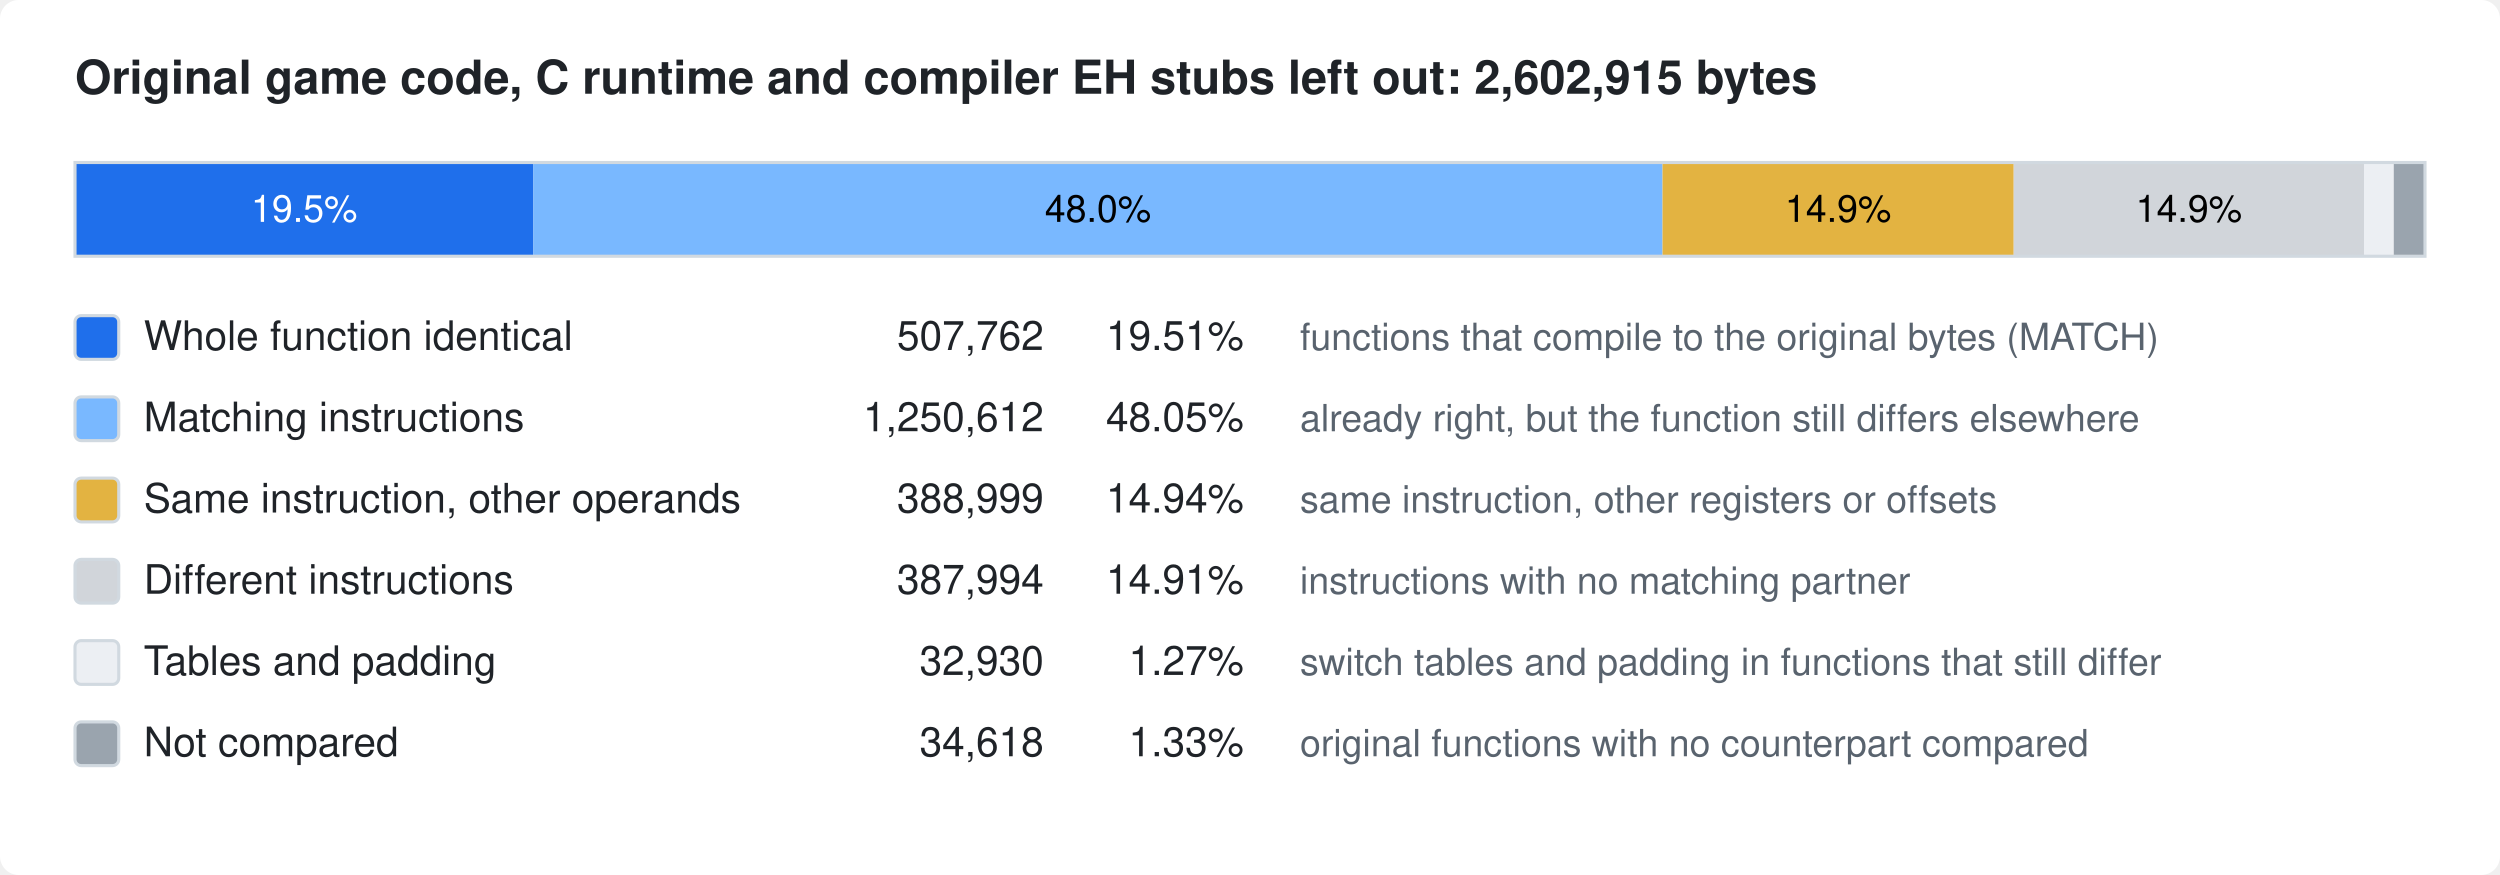
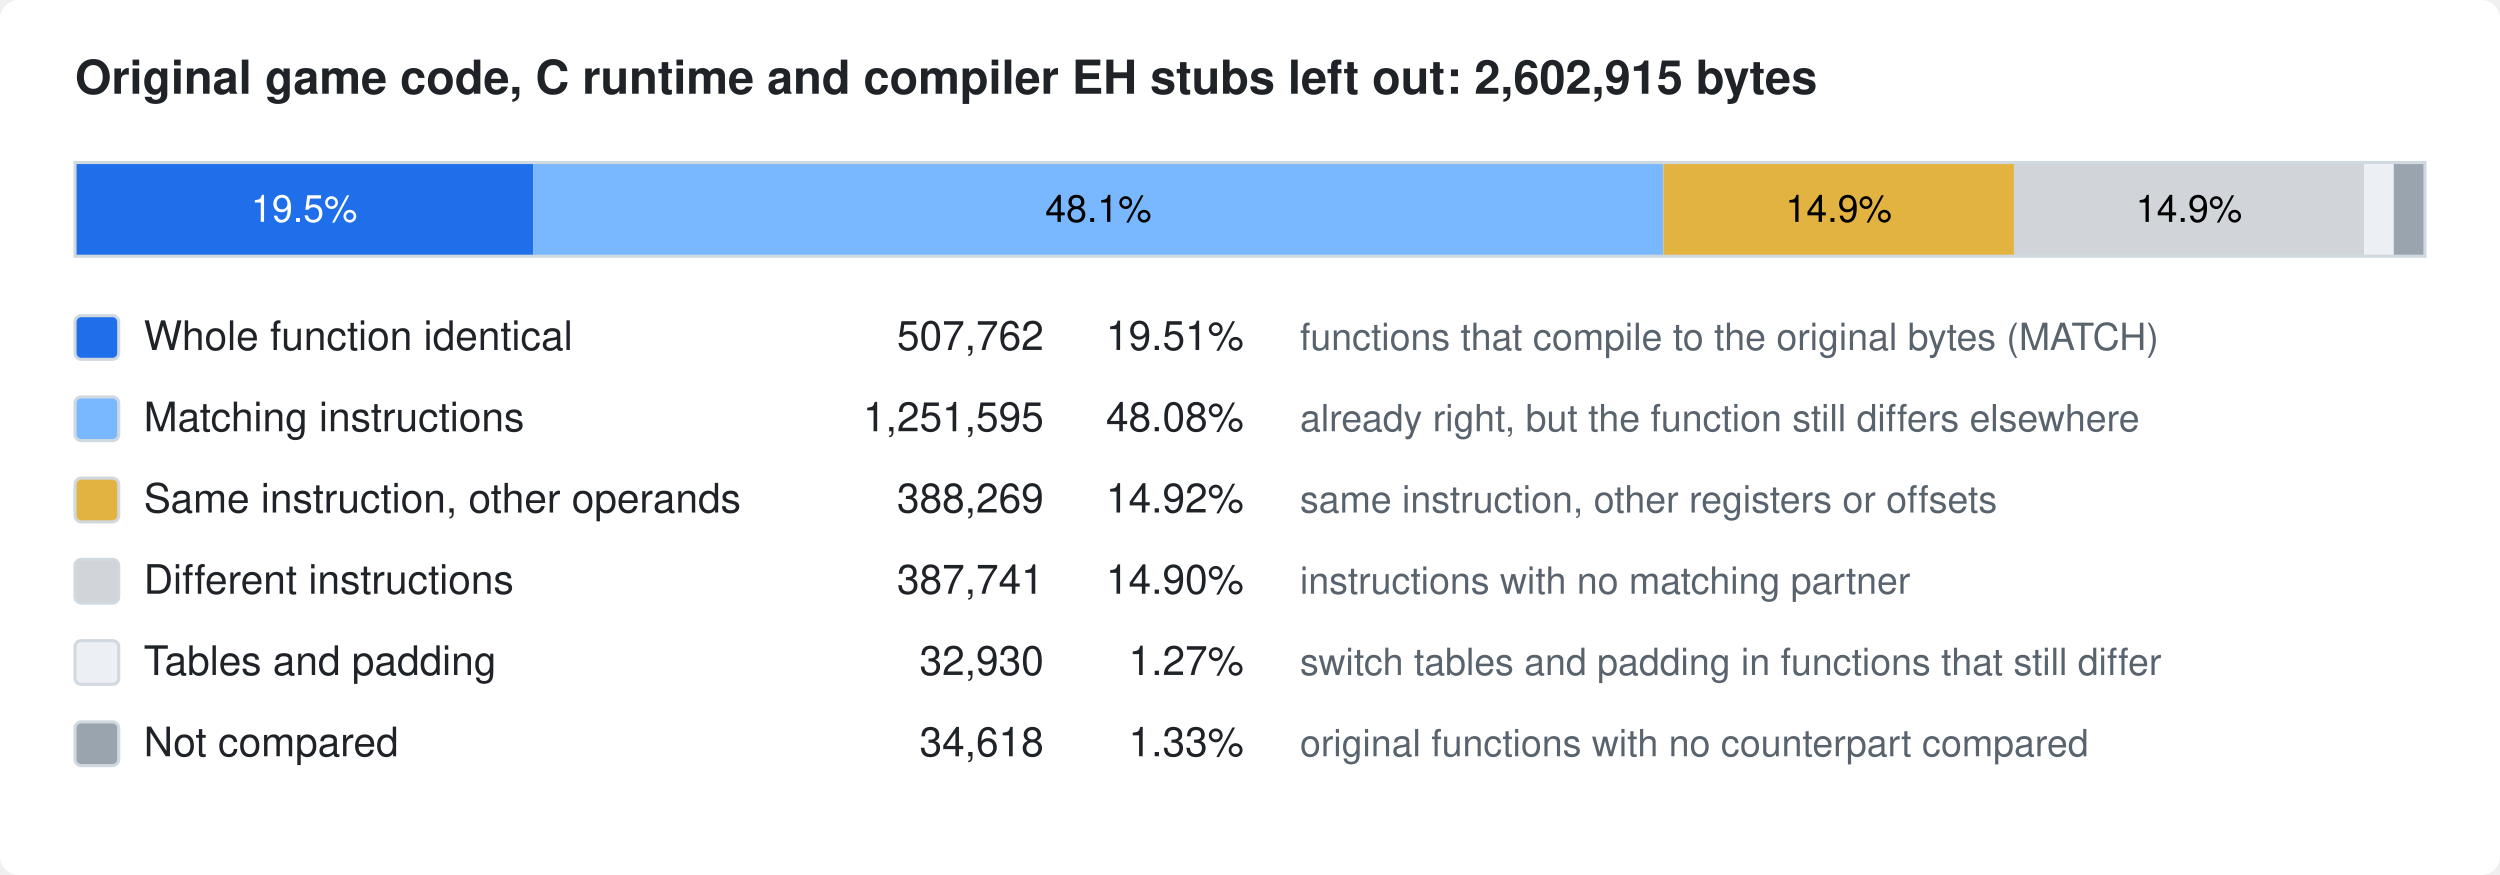
<svg xmlns="http://www.w3.org/2000/svg" width="800" height="280" viewBox="0 0 800 280" font-family="system-ui, -apple-system, Segoe UI, Helvetica, Arial, sans-serif">
  <rect width="800" height="280" rx="6" fill="#ffffff" />
  <text x="24" y="30" font-size="15" font-weight="600" fill="#1f2328">Original game code, C runtime and compiler EH stubs left out: 2,602,915 bytes</text>
  <rect x="24.00" y="52" width="146.70" height="30" fill="#1f6feb" />
  <text x="97.35" y="71" font-size="12" text-anchor="middle" fill="#ffffff">19.5%</text>
-   <rect x="170.70" y="52" width="361.31" height="30" fill="#79b8ff" />
-   <text x="351.35" y="71" font-size="12" text-anchor="middle" fill="#000000">48.0%</text>
-   <rect x="532.01" y="52" width="112.38" height="30" fill="#e3b341" />
-   <text x="588.20" y="71" font-size="12" text-anchor="middle" fill="#000000">14.9%</text>
-   <rect x="644.39" y="52" width="112.09" height="30" fill="#d1d5da" />
-   <text x="700.44" y="71" font-size="12" text-anchor="middle" fill="#000000">14.9%</text>
+   <rect x="170.70" y="52" width="361.59" height="30" fill="#79b8ff" />
+   <text x="351.49" y="71" font-size="12" text-anchor="middle" fill="#000000">48.1%</text>
+   <rect x="532.29" y="52" width="112.17" height="30" fill="#e3b341" />
+   <text x="588.38" y="71" font-size="12" text-anchor="middle" fill="#000000">14.9%</text>
+   <rect x="644.46" y="52" width="112.02" height="30" fill="#d1d5da" />
+   <text x="700.47" y="71" font-size="12" text-anchor="middle" fill="#000000">14.9%</text>
  <rect x="756.48" y="52" width="9.51" height="30" fill="#eceff3" />
  <rect x="766.00" y="52" width="10.00" height="30" fill="#9aa4ae" />
  <rect x="24" y="52" width="752" height="30" fill="none" stroke="#d1d9e0" />
  <rect x="24" y="101" width="14" height="14" rx="2" fill="#1f6feb" stroke="#d1d9e0" />
  <text x="46" y="112" font-size="13" fill="#1f2328">Whole function identical</text>
  <text x="334" y="112" font-size="13" text-anchor="end" fill="#1f2328">507,762</text>
  <text x="398" y="112" font-size="13" text-anchor="end" fill="#1f2328">19.51%</text>
  <text x="416" y="112" font-size="12" fill="#59636e">functions that compile to the original bytes (MATCH)</text>
  <rect x="24" y="127" width="14" height="14" rx="2" fill="#79b8ff" stroke="#d1d9e0" />
  <text x="46" y="138" font-size="13" fill="#1f2328">Matching instructions</text>
-   <text x="334" y="138" font-size="13" text-anchor="end" fill="#1f2328">1,250,612</text>
-   <text x="398" y="138" font-size="13" text-anchor="end" fill="#1f2328">48.05%</text>
+   <text x="334" y="138" font-size="13" text-anchor="end" fill="#1f2328">1,251,595</text>
+   <text x="398" y="138" font-size="13" text-anchor="end" fill="#1f2328">48.08%</text>
  <text x="416" y="138" font-size="12" fill="#59636e">already right, but the function still differs elsewhere</text>
  <rect x="24" y="153" width="14" height="14" rx="2" fill="#e3b341" stroke="#d1d9e0" />
  <text x="46" y="164" font-size="13" fill="#1f2328">Same instruction, other operands</text>
-   <text x="334" y="164" font-size="13" text-anchor="end" fill="#1f2328">388,999</text>
-   <text x="398" y="164" font-size="13" text-anchor="end" fill="#1f2328">14.94%</text>
+   <text x="334" y="164" font-size="13" text-anchor="end" fill="#1f2328">388,269</text>
+   <text x="398" y="164" font-size="13" text-anchor="end" fill="#1f2328">14.92%</text>
  <text x="416" y="164" font-size="12" fill="#59636e">same instruction, other registers or offsets</text>
  <rect x="24" y="179" width="14" height="14" rx="2" fill="#d1d5da" stroke="#d1d9e0" />
  <text x="46" y="190" font-size="13" fill="#1f2328">Different instructions</text>
-   <text x="334" y="190" font-size="13" text-anchor="end" fill="#1f2328">387,994</text>
-   <text x="398" y="190" font-size="13" text-anchor="end" fill="#1f2328">14.91%</text>
+   <text x="334" y="190" font-size="13" text-anchor="end" fill="#1f2328">387,741</text>
+   <text x="398" y="190" font-size="13" text-anchor="end" fill="#1f2328">14.90%</text>
  <text x="416" y="190" font-size="12" fill="#59636e">instructions with no matching partner</text>
  <rect x="24" y="205" width="14" height="14" rx="2" fill="#eceff3" stroke="#d1d9e0" />
  <text x="46" y="216" font-size="13" fill="#1f2328">Tables and padding</text>
  <text x="334" y="216" font-size="13" text-anchor="end" fill="#1f2328">32,930</text>
  <text x="398" y="216" font-size="13" text-anchor="end" fill="#1f2328">1.27%</text>
  <text x="416" y="216" font-size="12" fill="#59636e">switch tables and padding in functions that still differ</text>
  <rect x="24" y="231" width="14" height="14" rx="2" fill="#9aa4ae" stroke="#d1d9e0" />
  <text x="46" y="242" font-size="13" fill="#1f2328">Not compared</text>
  <text x="334" y="242" font-size="13" text-anchor="end" fill="#1f2328">34,618</text>
  <text x="398" y="242" font-size="13" text-anchor="end" fill="#1f2328">1.33%</text>
  <text x="416" y="242" font-size="12" fill="#59636e">original functions with no counterpart compared</text>
</svg>
